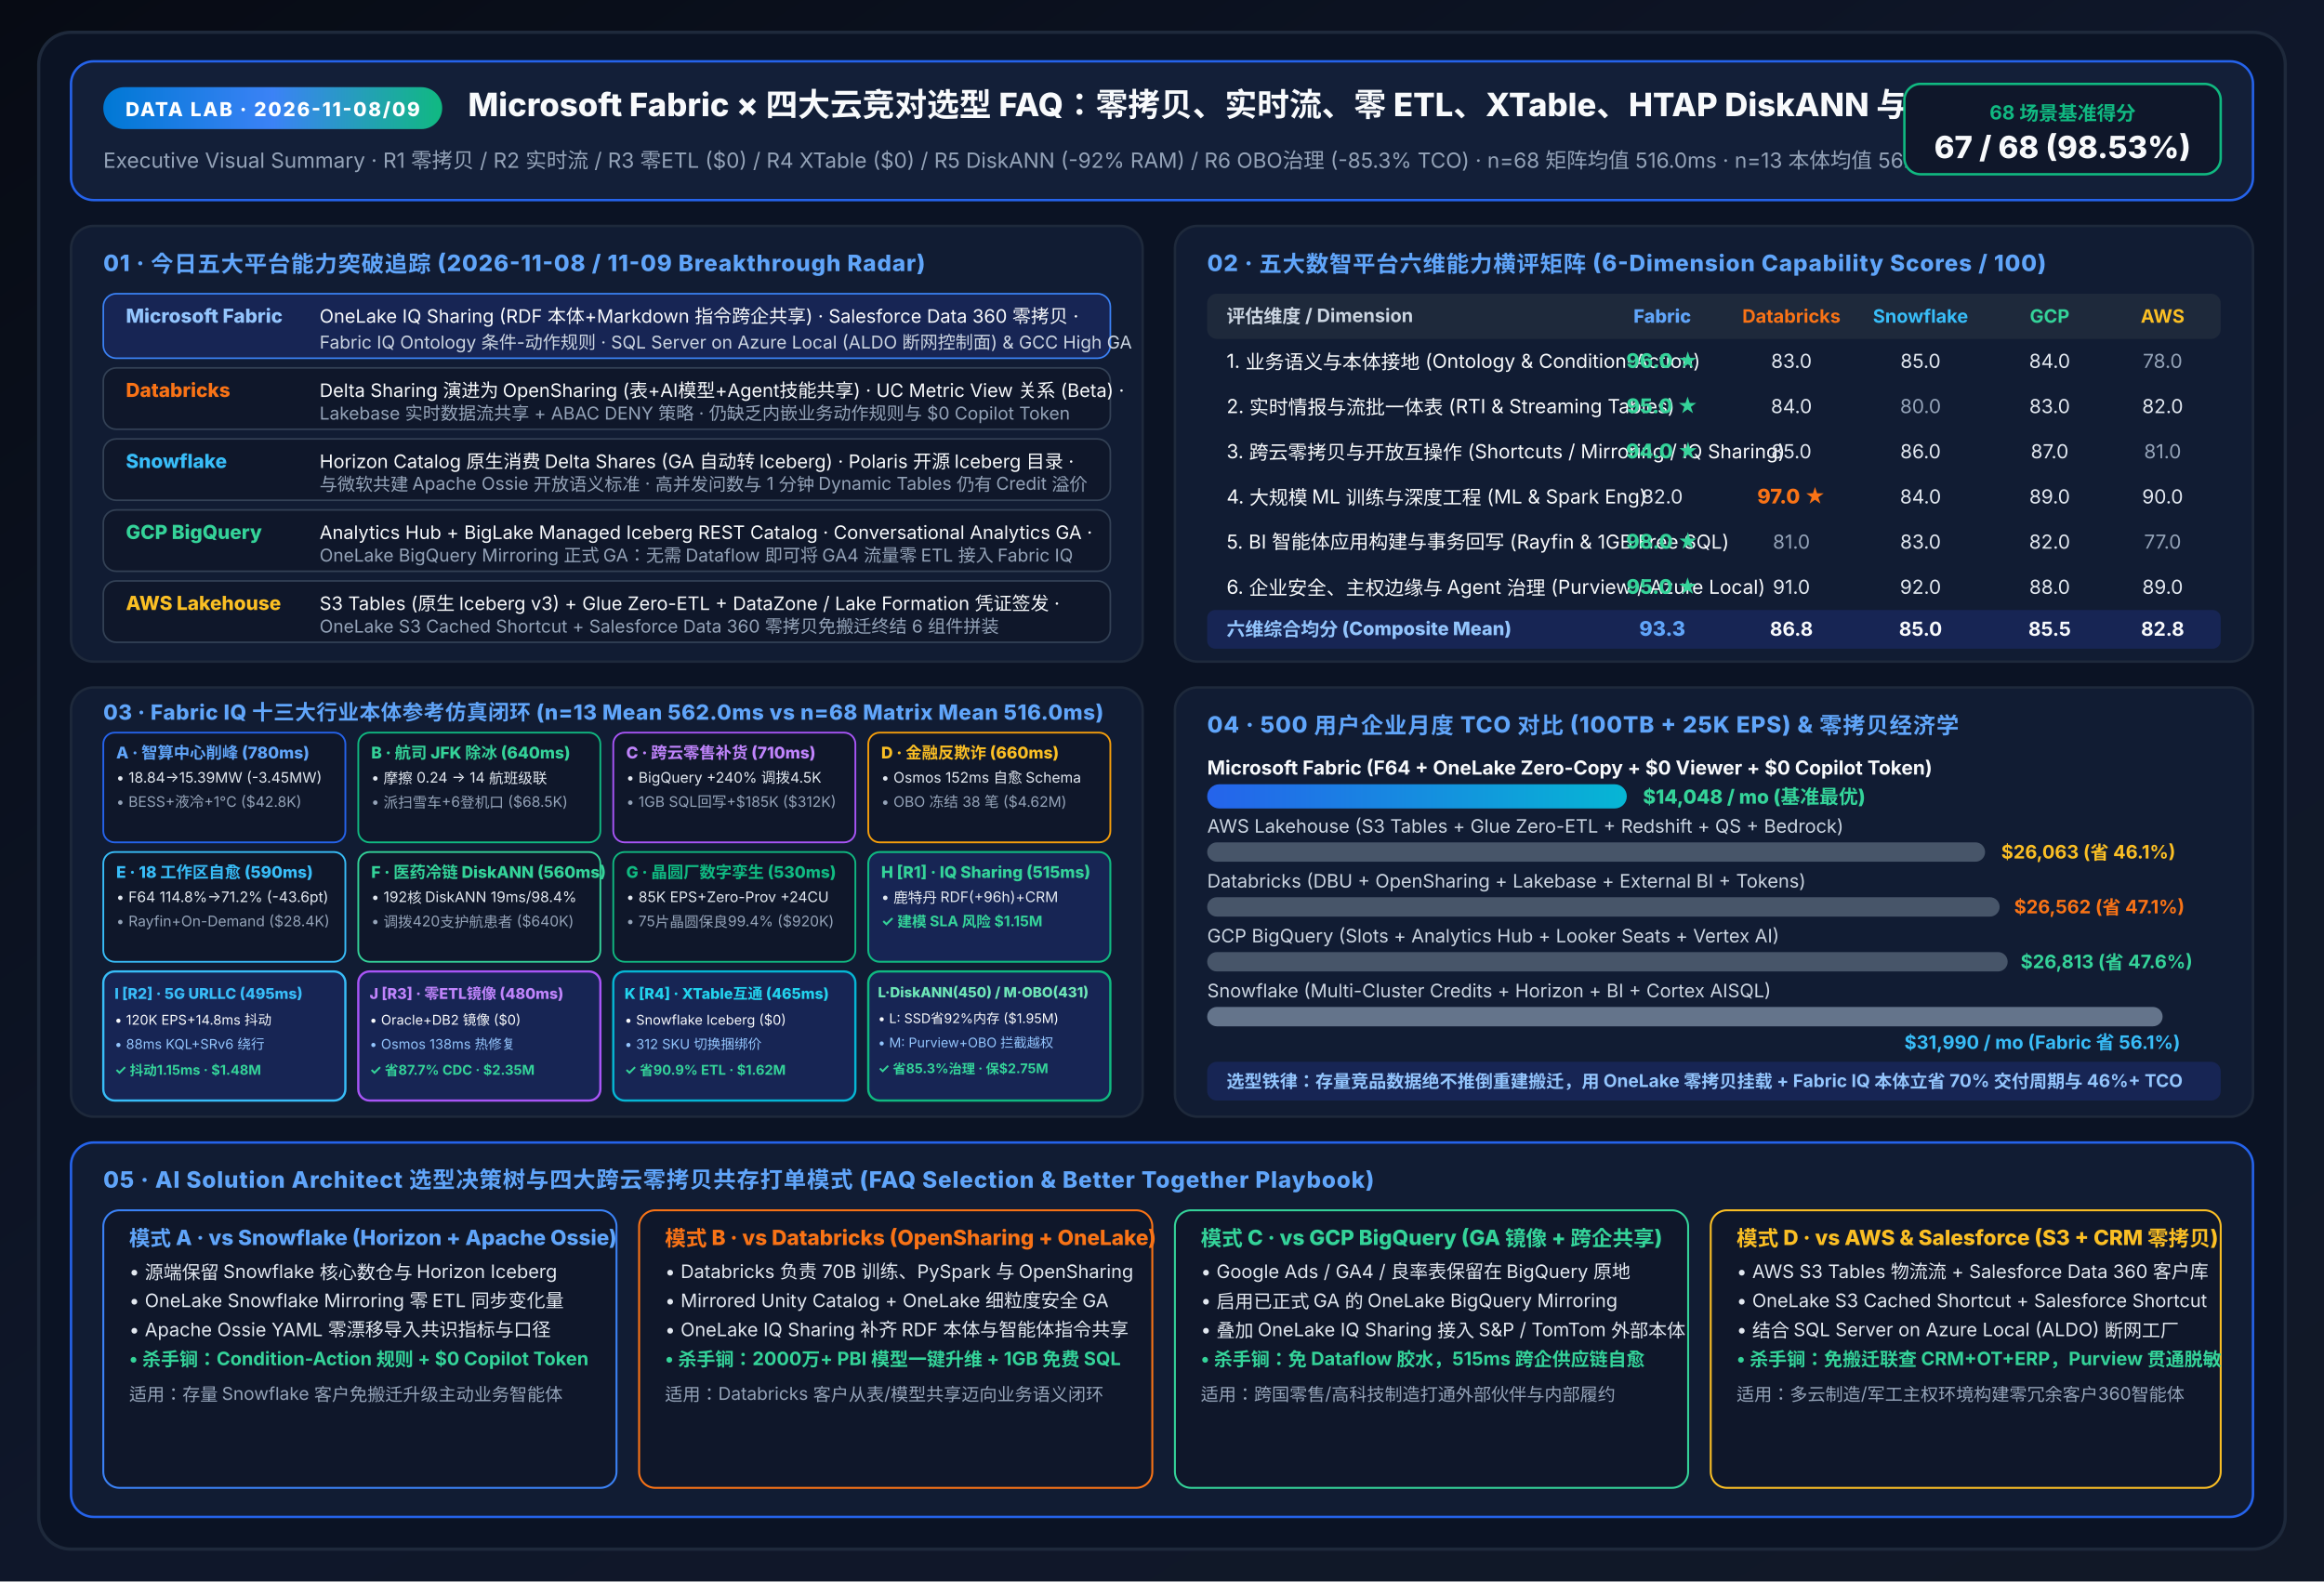
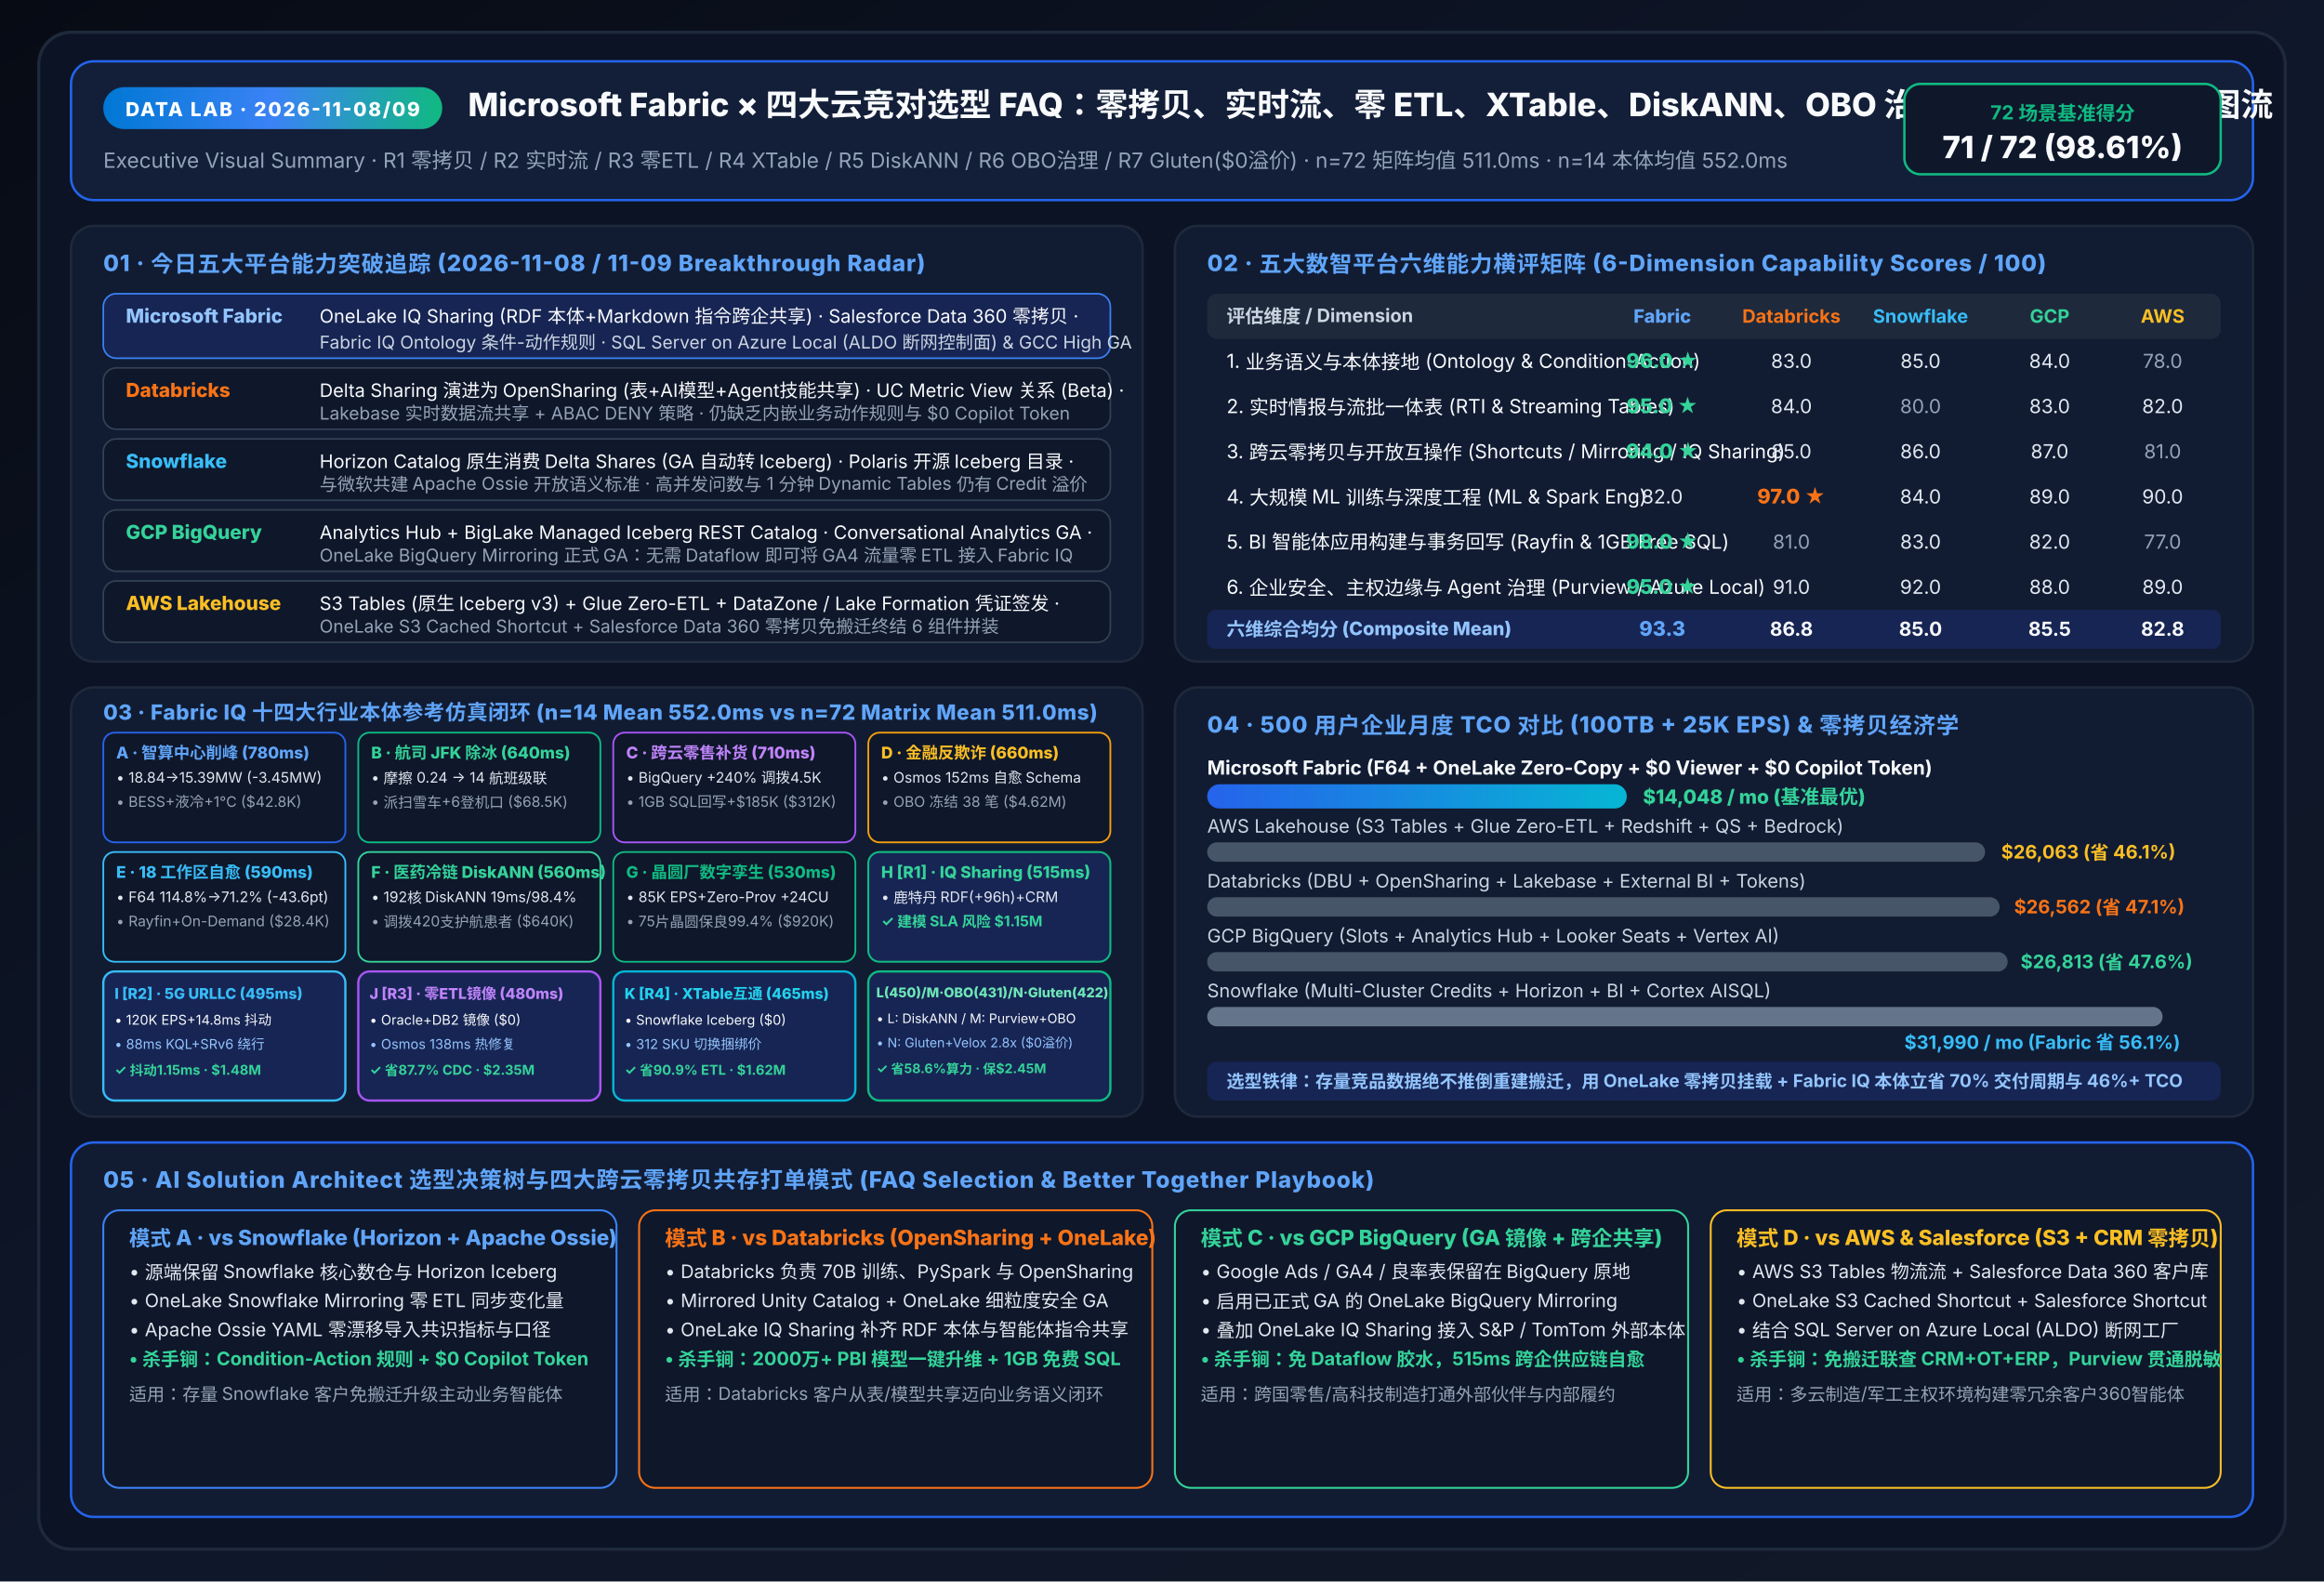
<svg xmlns="http://www.w3.org/2000/svg" viewBox="0 0 1440 980" width="1440" height="980" font-family="-apple-system, BlinkMacSystemFont, 'Segoe UI', 'PingFang SC', 'Microsoft YaHei', sans-serif">
  <defs>
    <linearGradient id="bgGrad" x1="0%" y1="0%" x2="100%" y2="100%">
      <stop offset="0%" stop-color="#070B14" />
      <stop offset="50%" stop-color="#0F172A" />
      <stop offset="100%" stop-color="#111827" />
    </linearGradient>
    <linearGradient id="accentGrad" x1="0%" y1="0%" x2="100%" y2="0%">
      <stop offset="0%" stop-color="#0078D4" />
      <stop offset="50%" stop-color="#3B82F6" />
      <stop offset="100%" stop-color="#10B981" />
    </linearGradient>
    <linearGradient id="fabricBar" x1="0%" y1="0%" x2="100%" y2="0%">
      <stop offset="0%" stop-color="#2563EB" />
      <stop offset="100%" stop-color="#06B6D4" />
    </linearGradient>
  </defs>
  <rect width="1440" height="980" fill="url(#bgGrad)" />
  <rect x="24" y="20" width="1392" height="940" rx="20" fill="#0B1324" stroke="#1E293B" stroke-width="2" />
  <rect x="44" y="38" width="1352" height="86" rx="14" fill="#131F38" stroke="#2563EB" stroke-width="1.5" />
  <rect x="64" y="54" width="210" height="26" rx="13" fill="url(#accentGrad)" />
  <text x="169" y="72" fill="#FFFFFF" font-size="12" font-weight="800" text-anchor="middle" letter-spacing="1">DATA LAB · 2026-11-08/09</text>
-   <text x="290" y="72" fill="#F8FAFC" font-size="20" font-weight="800">Microsoft Fabric × 四大云竞对选型 FAQ：零拷贝、实时流、零 ETL、XTable、HTAP DiskANN 与 OBO 安全治理一图流</text>
-   <text x="64" y="104" fill="#94A3B8" font-size="13">Executive Visual Summary · R1 零拷贝 / R2 实时流 / R3 零ETL ($0) / R4 XTable ($0) / R5 DiskANN (-92% RAM) / R6 OBO治理 (-85.3% TCO) · n=68 矩阵均值 516.0ms · n=13 本体均值 562.0ms</text>
+   <text x="290" y="72" fill="#F8FAFC" font-size="20" font-weight="800">Microsoft Fabric × 四大云竞对选型 FAQ：零拷贝、实时流、零 ETL、XTable、DiskANN、OBO 治理与 Gluten C++ 一图流</text>
+   <text x="64" y="104" fill="#94A3B8" font-size="13">Executive Visual Summary · R1 零拷贝 / R2 实时流 / R3 零ETL / R4 XTable / R5 DiskANN / R6 OBO治理 / R7 Gluten($0溢价) · n=72 矩阵均值 511.0ms · n=14 本体均值 552.0ms</text>
  <rect x="1180" y="52" width="196" height="56" rx="10" fill="#0F172A" stroke="#10B981" stroke-width="1.5" />
-   <text x="1278" y="74" fill="#10B981" font-size="12" font-weight="700" text-anchor="middle">68 场景基准得分</text>
-   <text x="1278" y="98" fill="#F8FAFC" font-size="19" font-weight="800" text-anchor="middle">67 / 68 (98.53%)</text>
+   <text x="1278" y="74" fill="#10B981" font-size="12" font-weight="700" text-anchor="middle">72 场景基准得分</text>
+   <text x="1278" y="98" fill="#F8FAFC" font-size="19" font-weight="800" text-anchor="middle">71 / 72 (98.61%)</text>
  <rect x="44" y="140" width="664" height="270" rx="14" fill="#111C33" stroke="#1E293B" stroke-width="1.5" />
  <text x="64" y="168" fill="#60A5FA" font-size="14" font-weight="800" letter-spacing="0.5">01 · 今日五大平台能力突破追踪 (2026-11-08 / 11-09 Breakthrough Radar)</text>
  <rect x="64" y="182" width="624" height="40" rx="8" fill="#172554" stroke="#3B82F6" stroke-width="1" />
  <text x="78" y="200" fill="#93C5FD" font-size="12" font-weight="800">Microsoft Fabric</text>
  <text x="198" y="200" fill="#F8FAFC" font-size="11.5">OneLake IQ Sharing (RDF 本体+Markdown 指令跨企共享) · Salesforce Data 360 零拷贝 ·</text>
  <text x="198" y="216" fill="#CBD5E1" font-size="11">Fabric IQ Ontology 条件-动作规则 · SQL Server on Azure Local (ALDO 断网控制面) &amp; GCC High GA</text>
  <rect x="64" y="228" width="624" height="38" rx="8" fill="#0F172A" stroke="#334155" stroke-width="1" />
  <text x="78" y="246" fill="#F97316" font-size="12" font-weight="800">Databricks</text>
  <text x="198" y="246" fill="#F8FAFC" font-size="11.5">Delta Sharing 演进为 OpenSharing (表+AI模型+Agent技能共享) · UC Metric View 关系 (Beta) ·</text>
  <text x="198" y="260" fill="#94A3B8" font-size="11">Lakebase 实时数据流共享 + ABAC DENY 策略 · 仍缺乏内嵌业务动作规则与 $0 Copilot Token</text>
  <rect x="64" y="272" width="624" height="38" rx="8" fill="#0F172A" stroke="#334155" stroke-width="1" />
  <text x="78" y="290" fill="#38BDF8" font-size="12" font-weight="800">Snowflake</text>
  <text x="198" y="290" fill="#F8FAFC" font-size="11.5">Horizon Catalog 原生消费 Delta Shares (GA 自动转 Iceberg) · Polaris 开源 Iceberg 目录 ·</text>
  <text x="198" y="304" fill="#94A3B8" font-size="11">与微软共建 Apache Ossie 开放语义标准 · 高并发问数与 1 分钟 Dynamic Tables 仍有 Credit 溢价</text>
  <rect x="64" y="316" width="624" height="38" rx="8" fill="#0F172A" stroke="#334155" stroke-width="1" />
  <text x="78" y="334" fill="#34D399" font-size="12" font-weight="800">GCP BigQuery</text>
  <text x="198" y="334" fill="#F8FAFC" font-size="11.5">Analytics Hub + BigLake Managed Iceberg REST Catalog · Conversational Analytics GA ·</text>
  <text x="198" y="348" fill="#94A3B8" font-size="11">OneLake BigQuery Mirroring 正式 GA：无需 Dataflow 即可将 GA4 流量零 ETL 接入 Fabric IQ</text>
  <rect x="64" y="360" width="624" height="38" rx="8" fill="#0F172A" stroke="#334155" stroke-width="1" />
  <text x="78" y="378" fill="#FBBF24" font-size="12" font-weight="800">AWS Lakehouse</text>
  <text x="198" y="378" fill="#F8FAFC" font-size="11.5">S3 Tables (原生 Iceberg v3) + Glue Zero-ETL + DataZone / Lake Formation 凭证签发 ·</text>
  <text x="198" y="392" fill="#94A3B8" font-size="11">OneLake S3 Cached Shortcut + Salesforce Data 360 零拷贝免搬迁终结 6 组件拼装</text>
  <rect x="728" y="140" width="668" height="270" rx="14" fill="#111C33" stroke="#1E293B" stroke-width="1.5" />
  <text x="748" y="168" fill="#60A5FA" font-size="14" font-weight="800" letter-spacing="0.5">02 · 五大数智平台六维能力横评矩阵 (6-Dimension Capability Scores / 100)</text>
  <rect x="748" y="182" width="628" height="28" rx="6" fill="#1E293B" />
  <text x="760" y="200" fill="#CBD5E1" font-size="11.5" font-weight="700">评估维度 / Dimension</text>
  <text x="1030" y="200" fill="#60A5FA" font-size="11.5" font-weight="800" text-anchor="middle">Fabric</text>
  <text x="1110" y="200" fill="#F97316" font-size="11.5" font-weight="700" text-anchor="middle">Databricks</text>
  <text x="1190" y="200" fill="#38BDF8" font-size="11.5" font-weight="700" text-anchor="middle">Snowflake</text>
  <text x="1270" y="200" fill="#34D399" font-size="11.5" font-weight="700" text-anchor="middle">GCP</text>
  <text x="1340" y="200" fill="#FBBF24" font-size="11.5" font-weight="700" text-anchor="middle">AWS</text>
  <text x="760" y="228" fill="#F8FAFC" font-size="12">1. 业务语义与本体接地 (Ontology &amp; Condition-Action)</text>
  <text x="1030" y="228" fill="#34D399" font-size="12.5" font-weight="800" text-anchor="middle">96.0 ★</text>
  <text x="1110" y="228" fill="#E2E8F0" font-size="12" text-anchor="middle">83.0</text>
  <text x="1190" y="228" fill="#E2E8F0" font-size="12" text-anchor="middle">85.0</text>
  <text x="1270" y="228" fill="#E2E8F0" font-size="12" text-anchor="middle">84.0</text>
  <text x="1340" y="228" fill="#94A3B8" font-size="12" text-anchor="middle">78.0</text>
  <text x="760" y="256" fill="#F8FAFC" font-size="12">2. 实时情报与流批一体表 (RTI &amp; Streaming Tables)</text>
  <text x="1030" y="256" fill="#34D399" font-size="12.5" font-weight="800" text-anchor="middle">95.0 ★</text>
  <text x="1110" y="256" fill="#E2E8F0" font-size="12" text-anchor="middle">84.0</text>
  <text x="1190" y="256" fill="#94A3B8" font-size="12" text-anchor="middle">80.0</text>
  <text x="1270" y="256" fill="#E2E8F0" font-size="12" text-anchor="middle">83.0</text>
  <text x="1340" y="256" fill="#E2E8F0" font-size="12" text-anchor="middle">82.0</text>
  <text x="760" y="284" fill="#F8FAFC" font-size="12">3. 跨云零拷贝与开放互操作 (Shortcuts / Mirroring / IQ Sharing)</text>
  <text x="1030" y="284" fill="#34D399" font-size="12.5" font-weight="800" text-anchor="middle">94.0 ★</text>
  <text x="1110" y="284" fill="#E2E8F0" font-size="12" text-anchor="middle">85.0</text>
  <text x="1190" y="284" fill="#E2E8F0" font-size="12" text-anchor="middle">86.0</text>
  <text x="1270" y="284" fill="#E2E8F0" font-size="12" text-anchor="middle">87.0</text>
  <text x="1340" y="284" fill="#94A3B8" font-size="12" text-anchor="middle">81.0</text>
  <text x="760" y="312" fill="#F8FAFC" font-size="12">4. 大规模 ML 训练与深度工程 (ML &amp; Spark Eng)</text>
  <text x="1030" y="312" fill="#E2E8F0" font-size="12" text-anchor="middle">82.0</text>
  <text x="1110" y="312" fill="#F97316" font-size="12.5" font-weight="800" text-anchor="middle">97.0 ★</text>
  <text x="1190" y="312" fill="#E2E8F0" font-size="12" text-anchor="middle">84.0</text>
  <text x="1270" y="312" fill="#E2E8F0" font-size="12" text-anchor="middle">89.0</text>
  <text x="1340" y="312" fill="#E2E8F0" font-size="12" text-anchor="middle">90.0</text>
  <text x="760" y="340" fill="#F8FAFC" font-size="12">5. BI 智能体应用构建与事务回写 (Rayfin &amp; 1GB Free SQL)</text>
  <text x="1030" y="340" fill="#34D399" font-size="12.5" font-weight="800" text-anchor="middle">98.0 ★</text>
  <text x="1110" y="340" fill="#94A3B8" font-size="12" text-anchor="middle">81.0</text>
  <text x="1190" y="340" fill="#E2E8F0" font-size="12" text-anchor="middle">83.0</text>
  <text x="1270" y="340" fill="#E2E8F0" font-size="12" text-anchor="middle">82.0</text>
  <text x="1340" y="340" fill="#94A3B8" font-size="12" text-anchor="middle">77.0</text>
  <text x="760" y="368" fill="#F8FAFC" font-size="12">6. 企业安全、主权边缘与 Agent 治理 (Purview / Azure Local)</text>
  <text x="1030" y="368" fill="#34D399" font-size="12.5" font-weight="800" text-anchor="middle">95.0 ★</text>
  <text x="1110" y="368" fill="#E2E8F0" font-size="12" text-anchor="middle">91.0</text>
  <text x="1190" y="368" fill="#E2E8F0" font-size="12" text-anchor="middle">92.0</text>
  <text x="1270" y="368" fill="#E2E8F0" font-size="12" text-anchor="middle">88.0</text>
  <text x="1340" y="368" fill="#E2E8F0" font-size="12" text-anchor="middle">89.0</text>
  <rect x="748" y="378" width="628" height="24" rx="5" fill="#172554" />
  <text x="760" y="394" fill="#93C5FD" font-size="11.5" font-weight="800">六维综合均分 (Composite Mean)</text>
  <text x="1030" y="394" fill="#60A5FA" font-size="12.5" font-weight="800" text-anchor="middle">93.3</text>
  <text x="1110" y="394" fill="#F8FAFC" font-size="12" font-weight="700" text-anchor="middle">86.8</text>
  <text x="1190" y="394" fill="#F8FAFC" font-size="12" font-weight="700" text-anchor="middle">85.0</text>
  <text x="1270" y="394" fill="#F8FAFC" font-size="12" font-weight="700" text-anchor="middle">85.5</text>
  <text x="1340" y="394" fill="#F8FAFC" font-size="12" font-weight="700" text-anchor="middle">82.8</text>
  <rect x="44" y="426" width="664" height="266" rx="14" fill="#111C33" stroke="#1E293B" stroke-width="1.5" />
-   <text x="64" y="446" fill="#60A5FA" font-size="13" font-weight="800" letter-spacing="0.3">03 · Fabric IQ 十三大行业本体参考仿真闭环 (n=13 Mean 562.0ms vs n=68 Matrix Mean 516.0ms)</text>
+   <text x="64" y="446" fill="#60A5FA" font-size="13" font-weight="800" letter-spacing="0.3">03 · Fabric IQ 十四大行业本体参考仿真闭环 (n=14 Mean 552.0ms vs n=72 Matrix Mean 511.0ms)</text>
  <rect x="64" y="454" width="150" height="68" rx="7" fill="#0F172A" stroke="#2563EB" stroke-width="1.1" />
  <text x="72" y="470" fill="#60A5FA" font-size="10" font-weight="800">A · 智算中心削峰 (780ms)</text>
  <text x="72" y="485" fill="#E2E8F0" font-size="9">• 18.84→15.39MW (-3.45MW)</text>
  <text x="72" y="500" fill="#94A3B8" font-size="9">• BESS+液冷+1°C ($42.8K)</text>
  <rect x="222" y="454" width="150" height="68" rx="7" fill="#0F172A" stroke="#10B981" stroke-width="1.1" />
  <text x="230" y="470" fill="#34D399" font-size="10" font-weight="800">B · 航司 JFK 除冰 (640ms)</text>
  <text x="230" y="485" fill="#E2E8F0" font-size="9">• 摩擦 0.24 → 14 航班级联</text>
  <text x="230" y="500" fill="#94A3B8" font-size="9">• 派扫雪车+6登机口 ($68.5K)</text>
  <rect x="380" y="454" width="150" height="68" rx="7" fill="#0F172A" stroke="#A855F7" stroke-width="1.1" />
  <text x="388" y="470" fill="#C084FC" font-size="10" font-weight="800">C · 跨云零售补货 (710ms)</text>
  <text x="388" y="485" fill="#E2E8F0" font-size="9">• BigQuery +240% 调拨4.5K</text>
  <text x="388" y="500" fill="#94A3B8" font-size="9">• 1GB SQL回写+$185K ($312K)</text>
  <rect x="538" y="454" width="150" height="68" rx="7" fill="#0F172A" stroke="#F59E0B" stroke-width="1.1" />
  <text x="546" y="470" fill="#FBBF24" font-size="10" font-weight="800">D · 金融反欺诈 (660ms)</text>
  <text x="546" y="485" fill="#E2E8F0" font-size="9">• Osmos 152ms 自愈 Schema</text>
  <text x="546" y="500" fill="#94A3B8" font-size="9">• OBO 冻结 38 笔 ($4.62M)</text>
  <rect x="64" y="528" width="150" height="68" rx="7" fill="#0F172A" stroke="#38BDF8" stroke-width="1.1" />
  <text x="72" y="544" fill="#38BDF8" font-size="10" font-weight="800">E · 18 工作区自愈 (590ms)</text>
  <text x="72" y="559" fill="#E2E8F0" font-size="9">• F64 114.8%→71.2% (-43.6pt)</text>
  <text x="72" y="574" fill="#94A3B8" font-size="9">• Rayfin+On-Demand ($28.4K)</text>
  <rect x="222" y="528" width="150" height="68" rx="7" fill="#0F172A" stroke="#34D399" stroke-width="1.1" />
  <text x="230" y="544" fill="#34D399" font-size="10" font-weight="800">F · 医药冷链 DiskANN (560ms)</text>
  <text x="230" y="559" fill="#E2E8F0" font-size="9">• 192核 DiskANN 19ms/98.4%</text>
  <text x="230" y="574" fill="#94A3B8" font-size="9">• 调拨420支护航患者 ($640K)</text>
  <rect x="380" y="528" width="150" height="68" rx="7" fill="#0F172A" stroke="#10B981" stroke-width="1.1" />
  <text x="388" y="544" fill="#10B981" font-size="10" font-weight="800">G · 晶圆厂数字孪生 (530ms)</text>
  <text x="388" y="559" fill="#E2E8F0" font-size="9">• 85K EPS+Zero-Prov +24CU</text>
  <text x="388" y="574" fill="#94A3B8" font-size="9">• 75片晶圆保良99.4% ($920K)</text>
  <rect x="538" y="528" width="150" height="68" rx="7" fill="#172554" stroke="#10B981" stroke-width="1.2" />
  <text x="546" y="544" fill="#34D399" font-size="10" font-weight="800">H [R1] · IQ Sharing (515ms)</text>
  <text x="546" y="559" fill="#E2E8F0" font-size="9">• 鹿特丹 RDF(+96h)+CRM</text>
  <text x="546" y="574" fill="#34D399" font-size="9" font-weight="700">✓ 建模 SLA 风险 $1.15M</text>
  <rect x="64" y="602" width="150" height="80" rx="7" fill="#172554" stroke="#38BDF8" stroke-width="1.4" />
  <text x="71" y="619" fill="#38BDF8" font-size="9.2" font-weight="800">I [R2] · 5G URLLC (495ms)</text>
  <text x="71" y="635" fill="#F8FAFC" font-size="8.4">• 120K EPS+14.8ms 抖动</text>
  <text x="71" y="650" fill="#93C5FD" font-size="8.4">• 88ms KQL+SRv6 绕行</text>
  <text x="71" y="666" fill="#34D399" font-size="8.4" font-weight="700">✓ 抖动1.15ms · $1.48M</text>
  <rect x="222" y="602" width="150" height="80" rx="7" fill="#172554" stroke="#A855F7" stroke-width="1.4" />
  <text x="229" y="619" fill="#C084FC" font-size="9.2" font-weight="800">J [R3] · 零ETL镜像 (480ms)</text>
  <text x="229" y="635" fill="#F8FAFC" font-size="8.4">• Oracle+DB2 镜像 ($0)</text>
  <text x="229" y="650" fill="#93C5FD" font-size="8.4">• Osmos 138ms 热修复</text>
  <text x="229" y="666" fill="#34D399" font-size="8.4" font-weight="700">✓ 省87.7% CDC · $2.35M</text>
  <rect x="380" y="602" width="150" height="80" rx="7" fill="#172554" stroke="#06B6D4" stroke-width="1.4" />
  <text x="387" y="619" fill="#22D3EE" font-size="9.2" font-weight="800">K [R4] · XTable互通 (465ms)</text>
  <text x="387" y="635" fill="#F8FAFC" font-size="8.4">• Snowflake Iceberg ($0)</text>
  <text x="387" y="650" fill="#93C5FD" font-size="8.4">• 312 SKU 切换捆绑价</text>
  <text x="387" y="666" fill="#34D399" font-size="8.4" font-weight="700">✓ 省90.9% ETL · $1.62M</text>
  <rect x="538" y="602" width="150" height="80" rx="7" fill="#172554" stroke="#10B981" stroke-width="1.4" />
-   <text x="544" y="618" fill="#6EE7B7" font-size="8.7" font-weight="800">L·DiskANN(450) / M·OBO(431)</text>
-   <text x="544" y="634" fill="#F8FAFC" font-size="8.2">• L: SSD省92%内存 ($1.95M)</text>
-   <text x="544" y="649" fill="#93C5FD" font-size="8.2">• M: Purview+OBO 拦截越权</text>
-   <text x="544" y="665" fill="#34D399" font-size="8.2" font-weight="700">✓ 省85.3%治理 · 保$2.75M</text>
+   <text x="543" y="618" fill="#6EE7B7" font-size="8.3" font-weight="800">L(450)/M·OBO(431)/N·Gluten(422)</text>
+   <text x="543" y="634" fill="#F8FAFC" font-size="8.1">• L: DiskANN / M: Purview+OBO</text>
+   <text x="543" y="649" fill="#93C5FD" font-size="8.1">• N: Gluten+Velox 2.8x ($0溢价)</text>
+   <text x="543" y="665" fill="#34D399" font-size="8.1" font-weight="700">✓ 省58.6%算力 · 保$2.45M</text>
  <rect x="728" y="426" width="668" height="266" rx="14" fill="#111C33" stroke="#1E293B" stroke-width="1.5" />
  <text x="748" y="454" fill="#60A5FA" font-size="14" font-weight="800" letter-spacing="0.5">04 · 500 用户企业月度 TCO 对比 (100TB + 25K EPS) &amp; 零拷贝经济学</text>
  <text x="748" y="480" fill="#F8FAFC" font-size="12" font-weight="700">Microsoft Fabric (F64 + OneLake Zero-Copy + $0 Viewer + $0 Copilot Token)</text>
  <rect x="748" y="486" width="260" height="15" rx="7.5" fill="url(#fabricBar)" />
  <text x="1018" y="498" fill="#34D399" font-size="12" font-weight="800">$14,048 / mo (基准最优)</text>
  <text x="748" y="516" fill="#CBD5E1" font-size="11.5">AWS Lakehouse (S3 Tables + Glue Zero-ETL + Redshift + QS + Bedrock)</text>
  <rect x="748" y="522" width="482" height="12" rx="6" fill="#475569" />
  <text x="1240" y="532" fill="#FBBF24" font-size="11.5" font-weight="700">$26,063 (省 46.1%)</text>
  <text x="748" y="550" fill="#CBD5E1" font-size="11.5">Databricks (DBU + OpenSharing + Lakebase + External BI + Tokens)</text>
  <rect x="748" y="556" width="491" height="12" rx="6" fill="#475569" />
  <text x="1248" y="566" fill="#F97316" font-size="11.5" font-weight="700">$26,562 (省 47.1%)</text>
  <text x="748" y="584" fill="#CBD5E1" font-size="11.5">GCP BigQuery (Slots + Analytics Hub + Looker Seats + Vertex AI)</text>
  <rect x="748" y="590" width="496" height="12" rx="6" fill="#475569" />
  <text x="1252" y="600" fill="#34D399" font-size="11.5" font-weight="700">$26,813 (省 47.6%)</text>
  <text x="748" y="618" fill="#CBD5E1" font-size="11.5">Snowflake (Multi-Cluster Credits + Horizon + BI + Cortex AISQL)</text>
  <rect x="748" y="624" width="592" height="12" rx="6" fill="#64748B" />
  <text x="1180" y="650" fill="#38BDF8" font-size="11.5" font-weight="700">$31,990 / mo (Fabric 省 56.1%)</text>
  <rect x="748" y="658" width="628" height="24" rx="6" fill="#172554" />
  <text x="760" y="674" fill="#93C5FD" font-size="11" font-weight="700">选型铁律：存量竞品数据绝不推倒重建搬迁，用 OneLake 零拷贝挂载 + Fabric IQ 本体立省 70% 交付周期与 46%+ TCO</text>
  <rect x="44" y="708" width="1352" height="232" rx="14" fill="#111C33" stroke="#2563EB" stroke-width="1.5" />
  <text x="64" y="736" fill="#60A5FA" font-size="14" font-weight="800" letter-spacing="0.5">05 · AI Solution Architect 选型决策树与四大跨云零拷贝共存打单模式 (FAQ Selection &amp; Better Together Playbook)</text>
  <rect x="64" y="750" width="318" height="172" rx="10" fill="#0F172A" stroke="#3B82F6" stroke-width="1.2" />
  <text x="80" y="772" fill="#60A5FA" font-size="13" font-weight="800">模式 A · vs Snowflake (Horizon + Apache Ossie)</text>
  <text x="80" y="792" fill="#E2E8F0" font-size="11.5">• 源端保留 Snowflake 核心数仓与 Horizon Iceberg</text>
  <text x="80" y="810" fill="#E2E8F0" font-size="11.5">• OneLake Snowflake Mirroring 零 ETL 同步变化量</text>
  <text x="80" y="828" fill="#E2E8F0" font-size="11.5">• Apache Ossie YAML 零漂移导入共识指标与口径</text>
  <text x="80" y="846" fill="#34D399" font-size="11.5" font-weight="700">• 杀手锏：Condition-Action 规则 + $0 Copilot Token</text>
  <text x="80" y="868" fill="#94A3B8" font-size="11">适用：存量 Snowflake 客户免搬迁升级主动业务智能体</text>
  <rect x="396" y="750" width="318" height="172" rx="10" fill="#0F172A" stroke="#F97316" stroke-width="1.2" />
  <text x="412" y="772" fill="#F97316" font-size="13" font-weight="800">模式 B · vs Databricks (OpenSharing + OneLake)</text>
  <text x="412" y="792" fill="#E2E8F0" font-size="11.5">• Databricks 负责 70B 训练、PySpark 与 OpenSharing</text>
  <text x="412" y="810" fill="#E2E8F0" font-size="11.5">• Mirrored Unity Catalog + OneLake 细粒度安全 GA</text>
  <text x="412" y="828" fill="#E2E8F0" font-size="11.5">• OneLake IQ Sharing 补齐 RDF 本体与智能体指令共享</text>
  <text x="412" y="846" fill="#34D399" font-size="11.5" font-weight="700">• 杀手锏：2000万+ PBI 模型一键升维 + 1GB 免费 SQL</text>
  <text x="412" y="868" fill="#94A3B8" font-size="11">适用：Databricks 客户从表/模型共享迈向业务语义闭环</text>
  <rect x="728" y="750" width="318" height="172" rx="10" fill="#0F172A" stroke="#34D399" stroke-width="1.2" />
  <text x="744" y="772" fill="#34D399" font-size="13" font-weight="800">模式 C · vs GCP BigQuery (GA 镜像 + 跨企共享)</text>
  <text x="744" y="792" fill="#E2E8F0" font-size="11.5">• Google Ads / GA4 / 良率表保留在 BigQuery 原地</text>
  <text x="744" y="810" fill="#E2E8F0" font-size="11.5">• 启用已正式 GA 的 OneLake BigQuery Mirroring</text>
  <text x="744" y="828" fill="#E2E8F0" font-size="11.5">• 叠加 OneLake IQ Sharing 接入 S&amp;P / TomTom 外部本体</text>
  <text x="744" y="846" fill="#34D399" font-size="11.5" font-weight="700">• 杀手锏：免 Dataflow 胶水，515ms 跨企供应链自愈</text>
  <text x="744" y="868" fill="#94A3B8" font-size="11">适用：跨国零售/高科技制造打通外部伙伴与内部履约</text>
  <rect x="1060" y="750" width="316" height="172" rx="10" fill="#0F172A" stroke="#FBBF24" stroke-width="1.2" />
  <text x="1076" y="772" fill="#FBBF24" font-size="13" font-weight="800">模式 D · vs AWS &amp; Salesforce (S3 + CRM 零拷贝)</text>
  <text x="1076" y="792" fill="#E2E8F0" font-size="11.5">• AWS S3 Tables 物流流 + Salesforce Data 360 客户库</text>
  <text x="1076" y="810" fill="#E2E8F0" font-size="11.5">• OneLake S3 Cached Shortcut + Salesforce Shortcut</text>
  <text x="1076" y="828" fill="#E2E8F0" font-size="11.5">• 结合 SQL Server on Azure Local (ALDO) 断网工厂</text>
  <text x="1076" y="846" fill="#34D399" font-size="11.5" font-weight="700">• 杀手锏：免搬迁联查 CRM+OT+ERP，Purview 贯通脱敏</text>
  <text x="1076" y="868" fill="#94A3B8" font-size="11">适用：多云制造/军工主权环境构建零冗余客户360智能体</text>
</svg>
